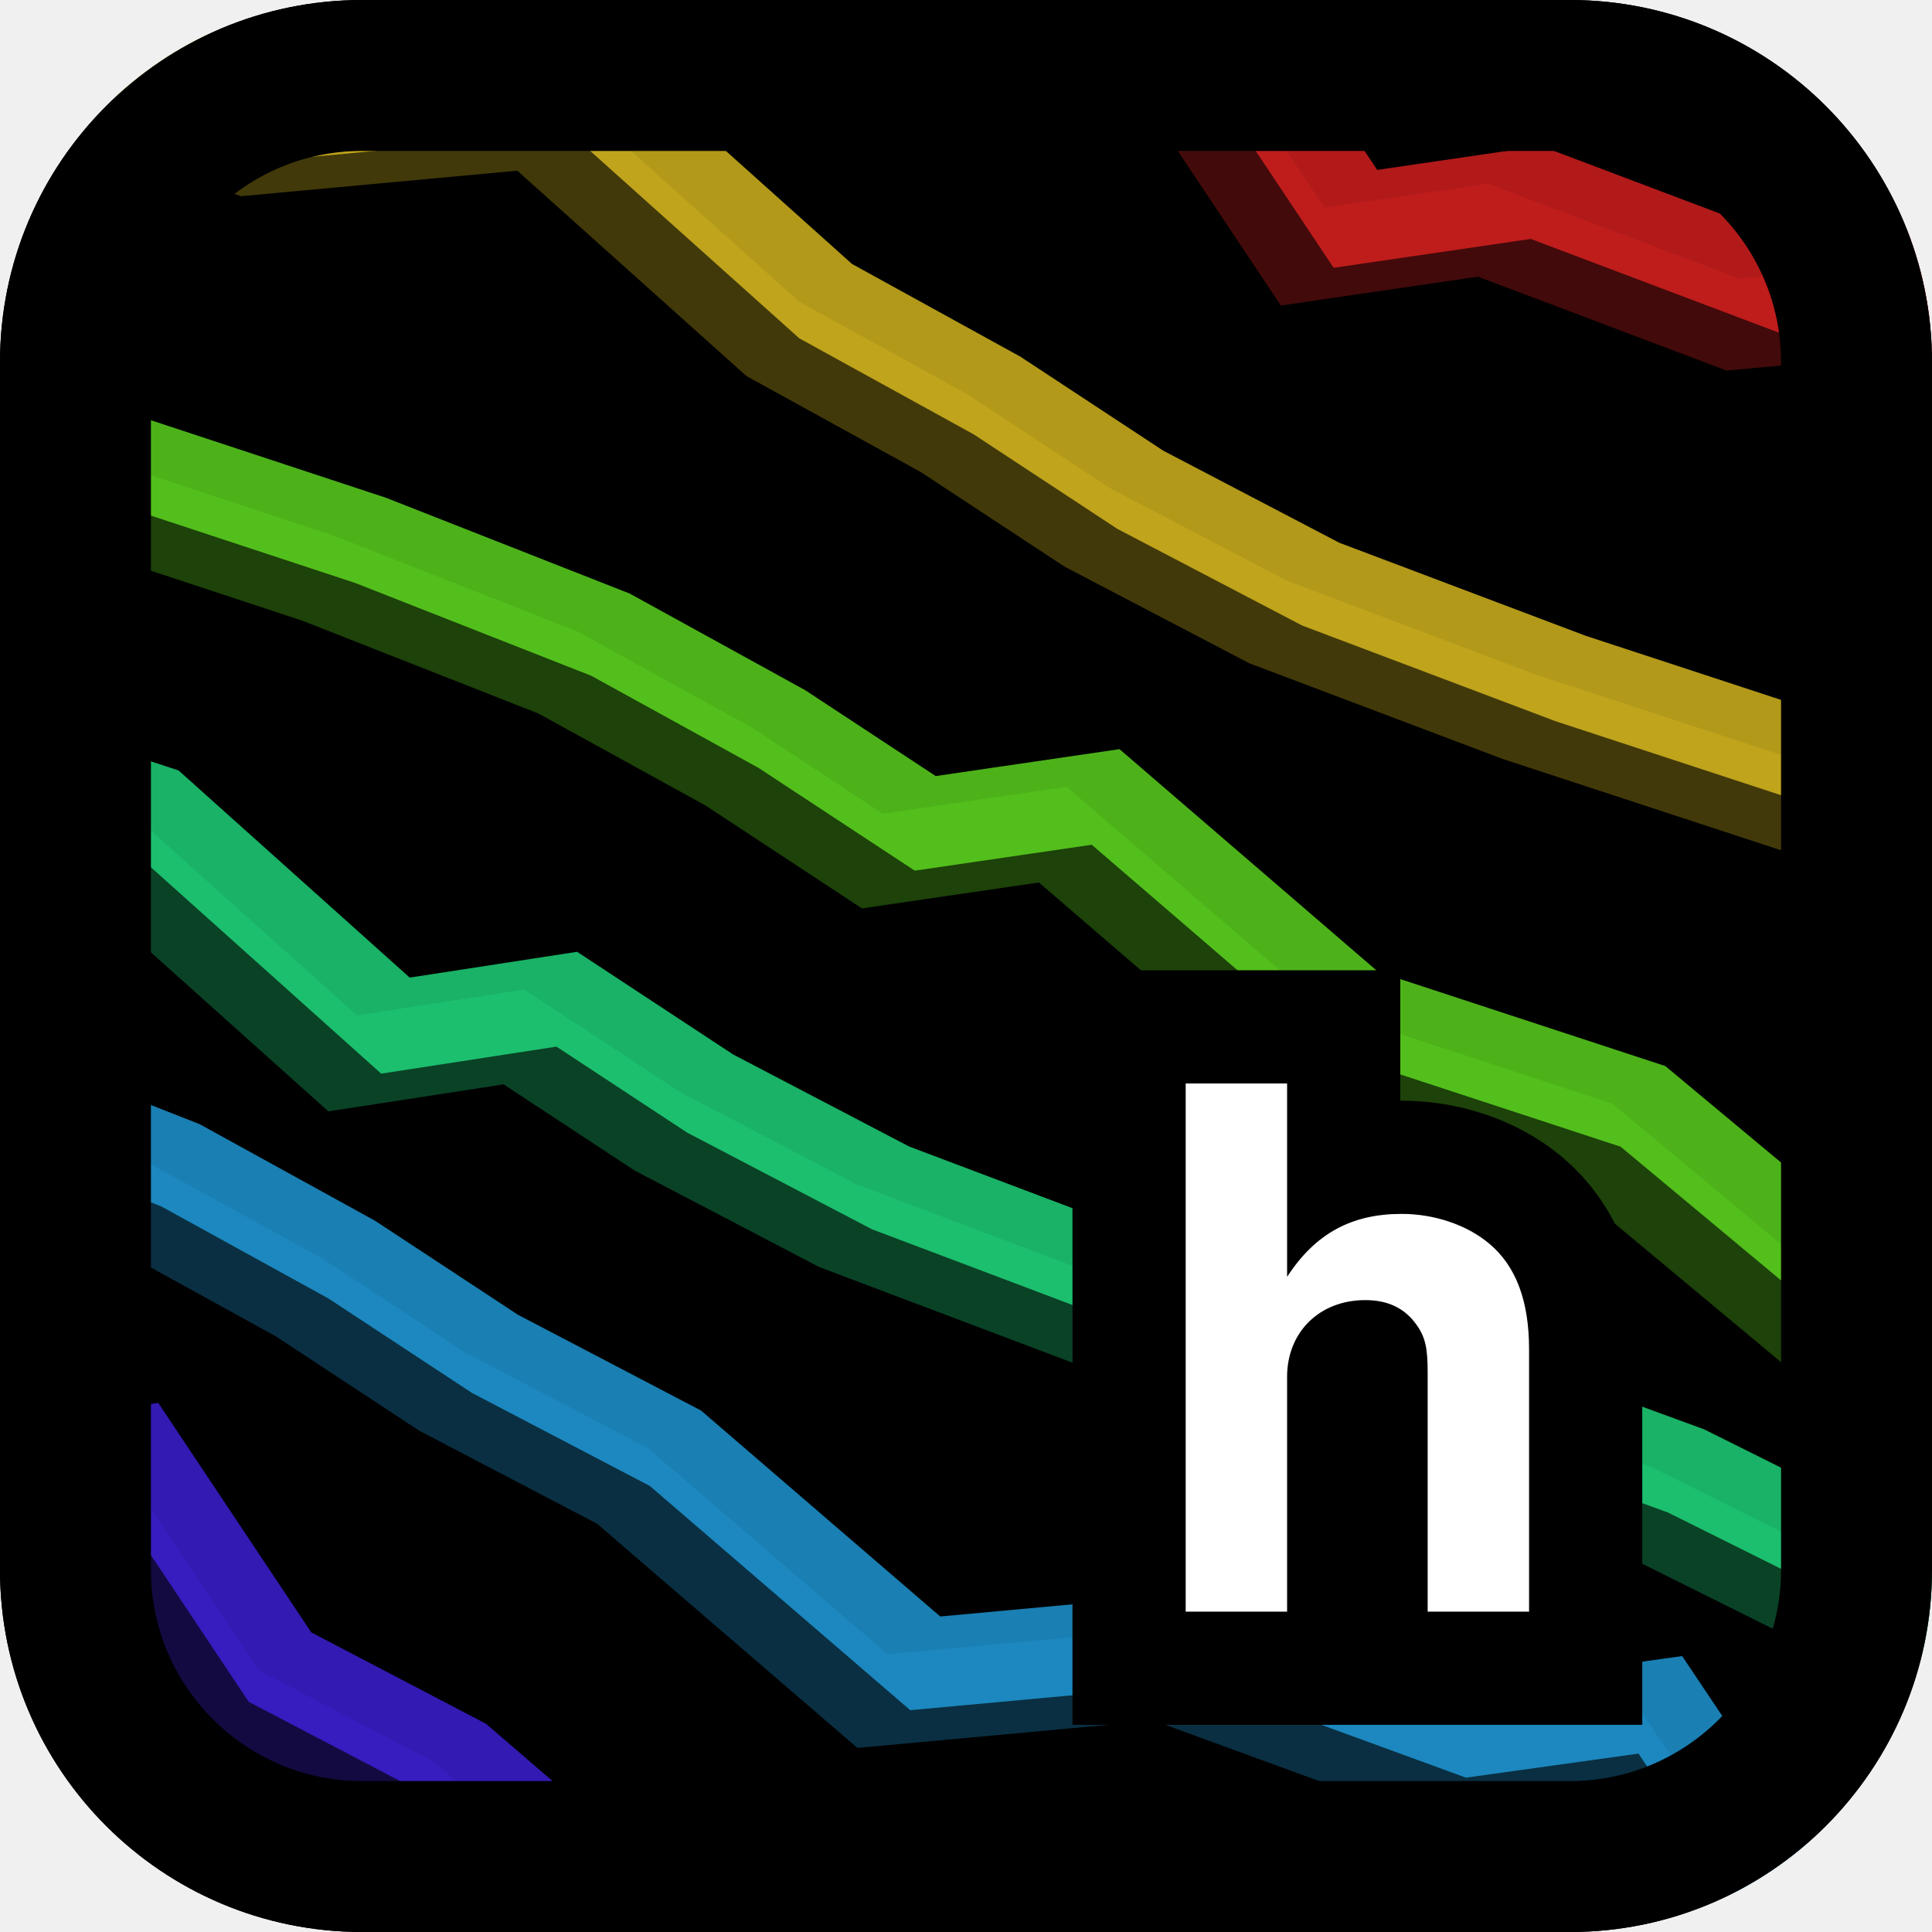
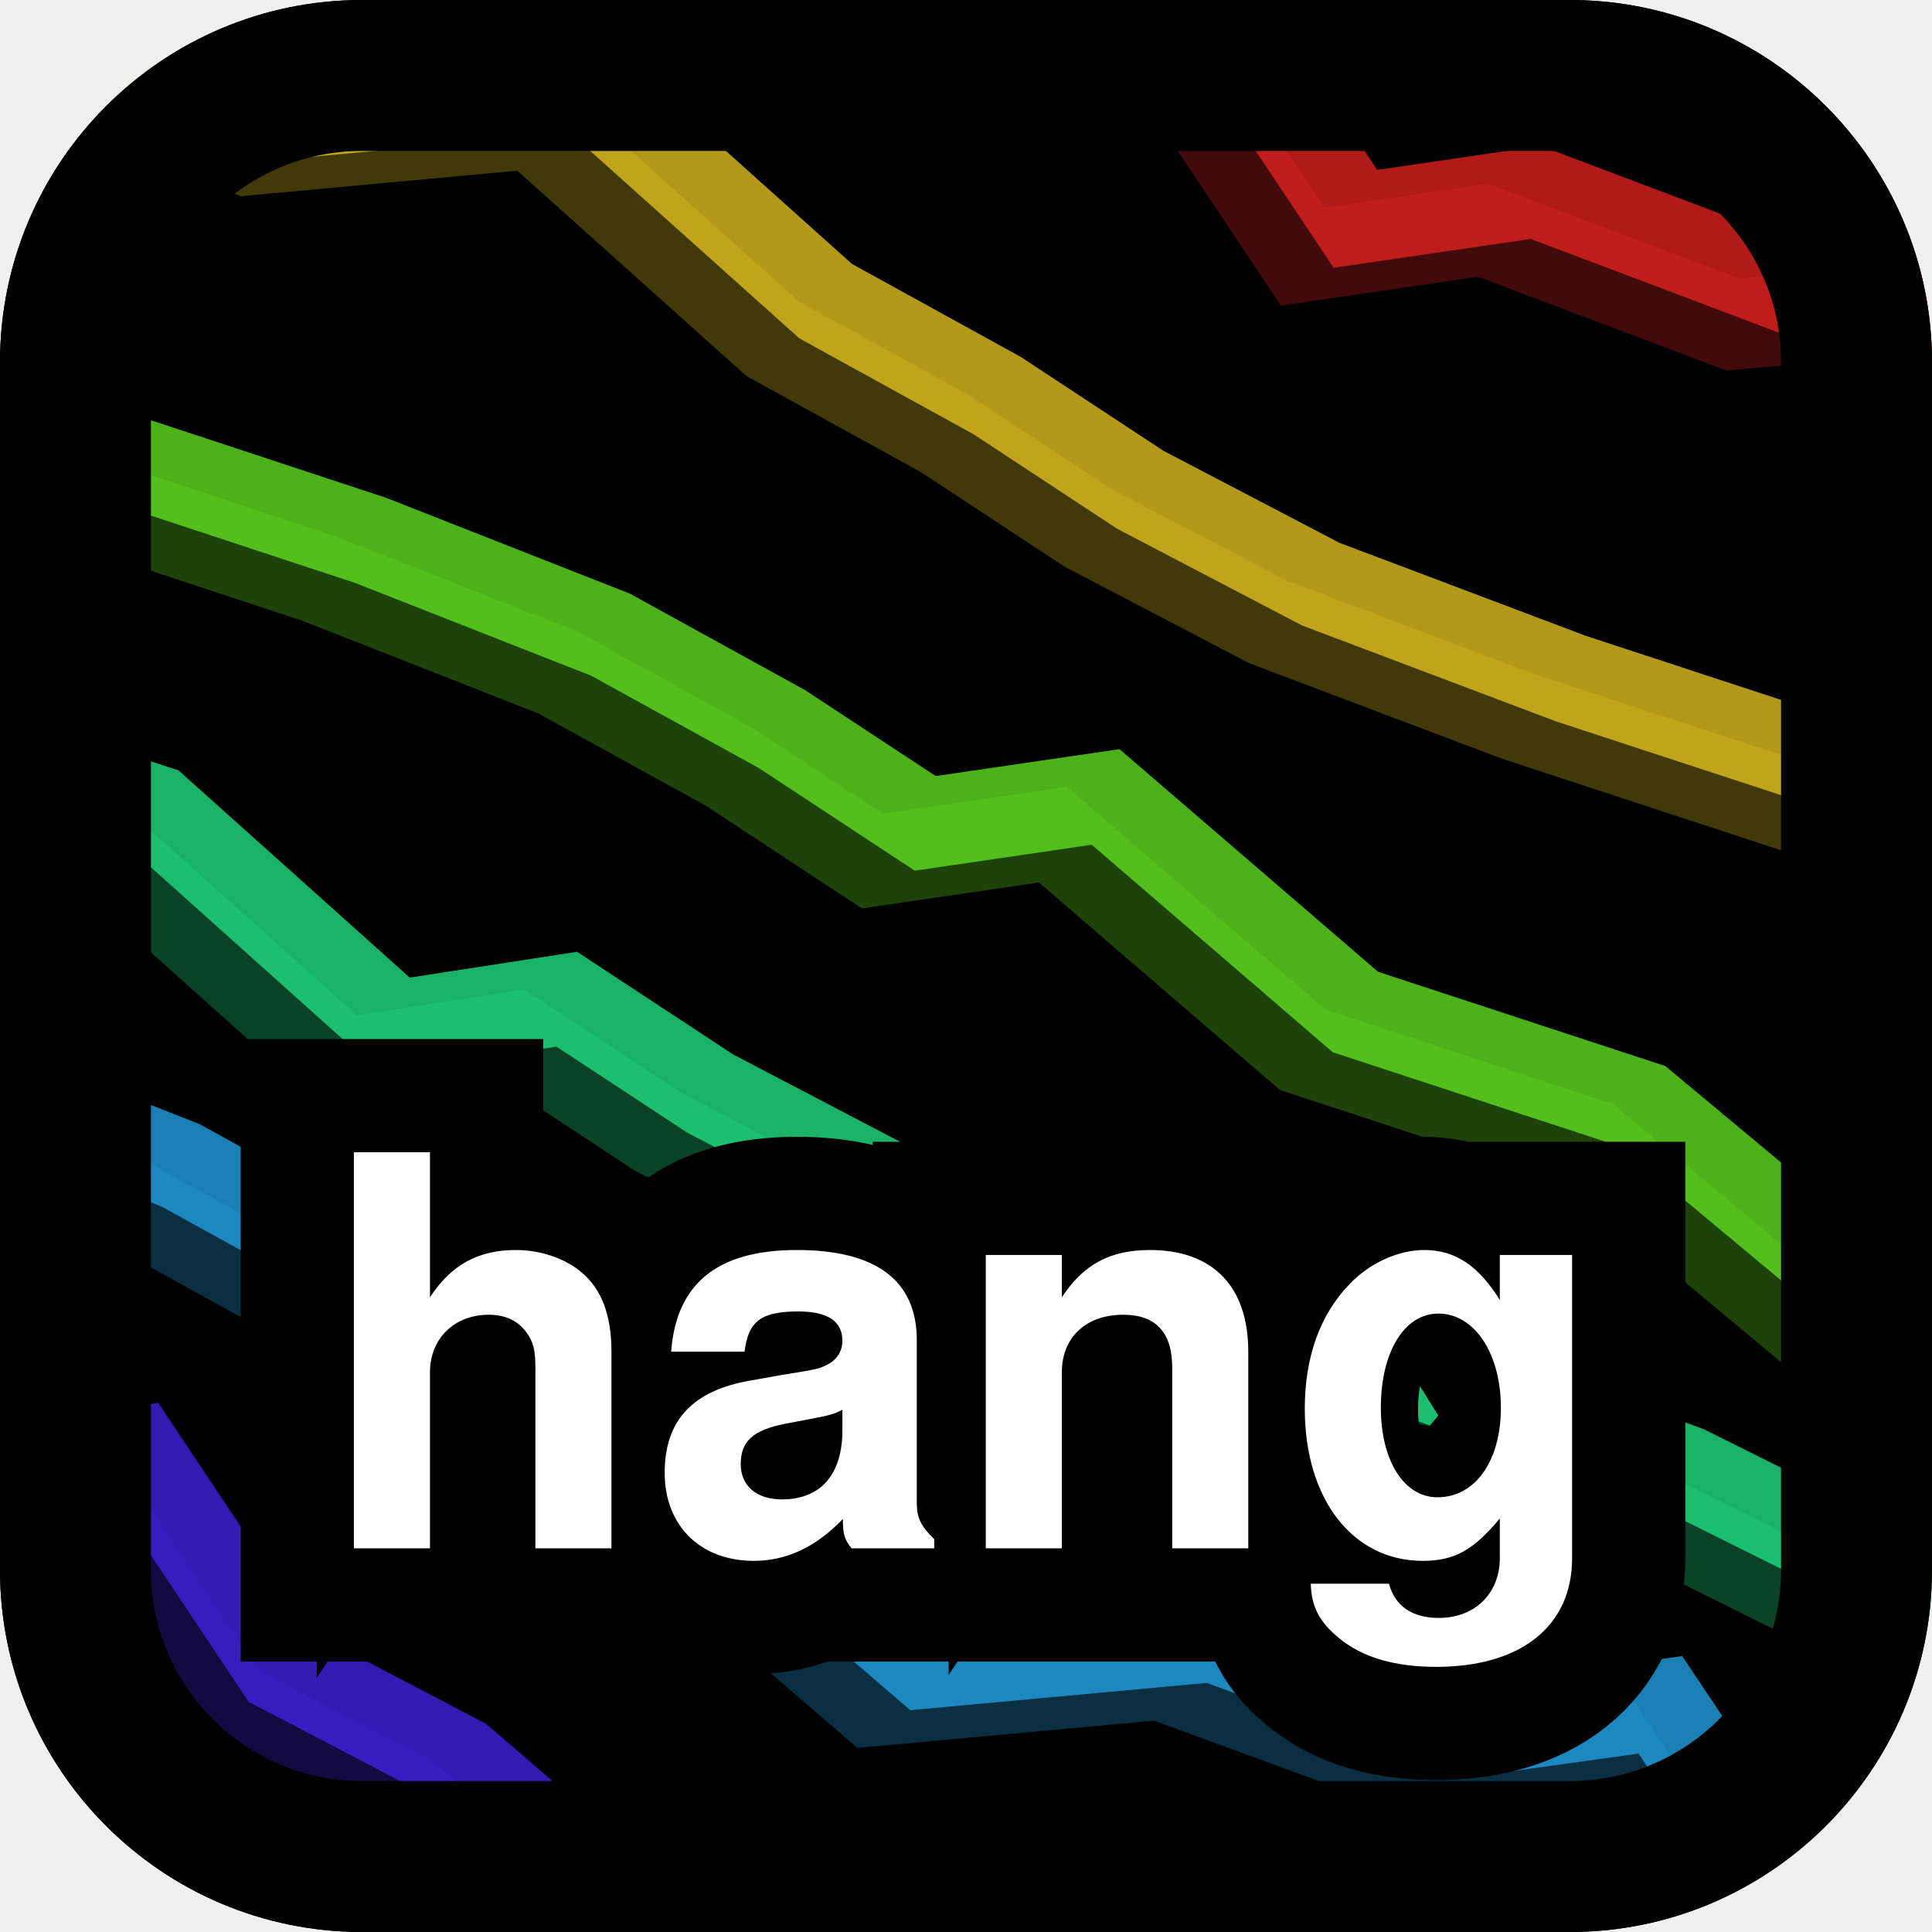
<svg xmlns="http://www.w3.org/2000/svg" width="256" height="256" viewBox="0 0 256 256">
  <defs>
    <clipPath id="rounded-corner">
      <rect x="0" y="0" width="100%" height="100%" rx="48" ry="48" />
    </clipPath>
  </defs>
  <g clip-path="url(#rounded-corner)">
    <rect width="100%" height="100%" fill="black" />
    <g stroke-linecap="round" stroke-width="12" fill="none" opacity="0.3">
      <path stroke="hsl(0, 75%, 50%)" d="M -107.0, -91.0 L -70.1, -94.5 L -40.9, -82.0 L -20.1, -69.5 L -0.6, -57.0 L 25.9, -44.5 L 61.2, -32.0 L 99.1, -35.5 L 130.9, -7.0 L 153.6, 5.5 L 172.6, 34.0 L 196.5, 30.5 L 229.6, 43.0 L 267.7, 39.5 L 301.9, 68.0 L 327.0, 80.5 L 346.1, 93.0" />
      <path stroke="hsl(50, 75%, 50%)" d="M -98.6, -58.6 L -69.4, -30.1 L -48.6, -17.6 L -29.1, 10.9 L -2.6, 7.4 L 32.7, 19.9 L 70.6, 16.4 L 102.4, 44.9 L 125.1, 57.4 L 144.1, 69.9 L 168.0, 82.4 L 201.1, 94.9 L 239.2, 107.4 L 273.4, 119.9 L 298.5, 132.4 L 317.6, 144.9 L 339.4, 141.4" />
      <path stroke="hsl(100, 75%, 50%)" d="M -97.9, 14.1 L -77.1, 26.6 L -57.6, 39.1 L -31.1, 51.6 L 4.2, 64.1 L 42.1, 76.6 L 73.9, 89.1 L 96.6, 101.6 L 115.6, 114.1 L 139.5, 110.6 L 172.6, 139.1 L 210.7, 151.6 L 244.9, 180.1 L 270.0, 176.6 L 289.1, 189.1 L 310.9, 201.6 L 341.5, 214.1" />
      <path stroke="hsl(150, 75%, 50%)" d="M -105.6, 62.4 L -86.1, 74.9 L -59.6, 71.4 L -24.3, 99.9 L 13.6, 112.4 L 45.4, 140.9 L 68.1, 137.4 L 87.1, 149.9 L 111.0, 162.4 L 144.1, 174.9 L 182.2, 187.4 L 216.4, 199.9 L 241.5, 212.4 L 260.6, 224.9 L 282.4, 237.4 L 313.0, 265.9 L 350.5, 262.4" />
      <path stroke="hsl(200, 75%, 50%)" d="M -114.6, 109.4 L -88.1, 121.9 L -52.8, 134.4 L -14.9, 146.9 L 16.9, 159.4 L 39.6, 171.9 L 58.6, 184.4 L 82.5, 196.9 L 115.6, 225.4 L 153.7, 221.9 L 187.9, 234.4 L 213.0, 230.9 L 232.1, 259.4 L 253.9, 271.9 L 284.5, 300.4 L 322.0, 296.9 L 358.1, 309.4" />
      <path stroke="hsl(250, 75%, 50%)" d="M -116.6, 163.4 L -81.3, 191.9 L -43.4, 188.4 L -11.6, 200.9 L 11.1, 197.4 L 30.1, 225.9 L 54.0, 238.4 L 87.1, 266.9 L 125.2, 263.4 L 159.4, 275.9 L 184.5, 288.4 L 203.6, 300.9 L 225.4, 313.4 L 256.0, 325.9 L 293.5, 322.4 L 329.6, 350.9 L 357.4, 363.4" />
      <path stroke="hsl(300, 75%, 50%)" d="M -109.8, 242.2 L -71.9, 238.7 L -40.1, 251.2 L -17.4, 263.7 L 1.6, 276.2 L 25.5, 288.7 L 58.6, 301.2 L 96.7, 297.7 L 130.9, 326.2 L 156.0, 338.7 L 175.1, 367.2 L 196.9, 363.7 L 227.5, 376.2 L 265.0, 372.7 L 301.1, 401.2 L 328.9, 413.7 L 348.9, 426.2" />
    </g>
    <g stroke-linecap="round" stroke-width="12" fill="none" opacity="0.8">
      <path stroke="hsl(0, 75%, 50%)" d="M -100.0, -96.0 L -63.1, -99.5 L -33.9, -87.0 L -13.1, -74.5 L 6.4, -62.0 L 32.9, -49.5 L 68.2, -37.0 L 106.1, -40.5 L 137.9, -12.0 L 160.6, 0.5 L 179.6, 29.0 L 203.5, 25.5 L 236.6, 38.0 L 274.7, 34.5 L 308.9, 63.0 L 334.0, 75.5 L 353.1, 88.0" />
      <path stroke="hsl(50, 75%, 50%)" d="M -91.6, -63.6 L -62.4, -35.1 L -41.6, -22.6 L -22.1, 5.9 L 4.4, 2.4 L 39.7, 14.9 L 77.6, 11.4 L 109.4, 39.9 L 132.1, 52.4 L 151.1, 64.9 L 175.0, 77.4 L 208.1, 89.9 L 246.2, 102.4 L 280.4, 114.9 L 305.5, 127.4 L 324.6, 139.9 L 346.4, 136.4" />
      <path stroke="hsl(100, 75%, 50%)" d="M -90.9, 9.1 L -70.1, 21.6 L -50.6, 34.1 L -24.1, 46.6 L 11.2, 59.1 L 49.1, 71.6 L 80.9, 84.1 L 103.6, 96.6 L 122.6, 109.1 L 146.5, 105.6 L 179.6, 134.1 L 217.7, 146.6 L 251.9, 175.1 L 277.0, 171.6 L 296.1, 184.1 L 317.9, 196.6 L 348.5, 209.1" />
      <path stroke="hsl(150, 75%, 50%)" d="M -98.6, 57.4 L -79.1, 69.9 L -52.6, 66.4 L -17.3, 94.9 L 20.6, 107.4 L 52.4, 135.9 L 75.1, 132.4 L 94.1, 144.9 L 118.0, 157.4 L 151.1, 169.9 L 189.2, 182.4 L 223.4, 194.9 L 248.5, 207.4 L 267.6, 219.9 L 289.4, 232.4 L 320.0, 260.9 L 357.5, 257.4" />
      <path stroke="hsl(200, 75%, 50%)" d="M -107.6, 104.4 L -81.1, 116.9 L -45.8, 129.4 L -7.9, 141.9 L 23.9, 154.4 L 46.6, 166.9 L 65.6, 179.4 L 89.5, 191.9 L 122.6, 220.4 L 160.7, 216.9 L 194.9, 229.4 L 220.0, 225.9 L 239.1, 254.4 L 260.9, 266.9 L 291.5, 295.4 L 329.0, 291.9 L 365.1, 304.4" />
      <path stroke="hsl(250, 75%, 50%)" d="M -109.6, 158.4 L -74.3, 186.9 L -36.4, 183.4 L -4.6, 195.9 L 18.1, 192.4 L 37.1, 220.9 L 61.0, 233.4 L 94.1, 261.9 L 132.2, 258.4 L 166.4, 270.9 L 191.5, 283.4 L 210.6, 295.9 L 232.4, 308.4 L 263.0, 320.9 L 300.5, 317.4 L 336.6, 345.9 L 364.4, 358.4" />
      <path stroke="hsl(300, 75%, 50%)" d="M -102.8, 237.2 L -64.9, 233.7 L -33.1, 246.2 L -10.4, 258.7 L 8.6, 271.2 L 32.5, 283.7 L 65.6, 296.2 L 103.7, 292.7 L 137.9, 321.2 L 163.0, 333.7 L 182.1, 362.2 L 203.9, 358.7 L 234.5, 371.2 L 272.0, 367.7 L 308.1, 396.2 L 335.9, 408.7 L 355.9, 421.2" />
    </g>
-     <text x="180" y="180" font-weight="bold" text-anchor="middle" dominant-baseline="middle" font-size="96" font-family="Monserrat, Helvetica, Arial, sans-serif" fill="white" stroke="black" stroke-width="30" paint-order="stroke">h</text>
+     <text x="128" y="180" font-weight="bold" text-anchor="middle" dominant-baseline="middle" font-size="72" font-family="Monserrat, Helvetica, Arial, sans-serif" fill="white" stroke="black" stroke-width="30" paint-order="stroke">hang</text>
    <rect x="0" y="0" width="256" height="256" rx="48" ry="48" stroke="black" stroke-width="40" fill="none" />
  </g>
</svg>
